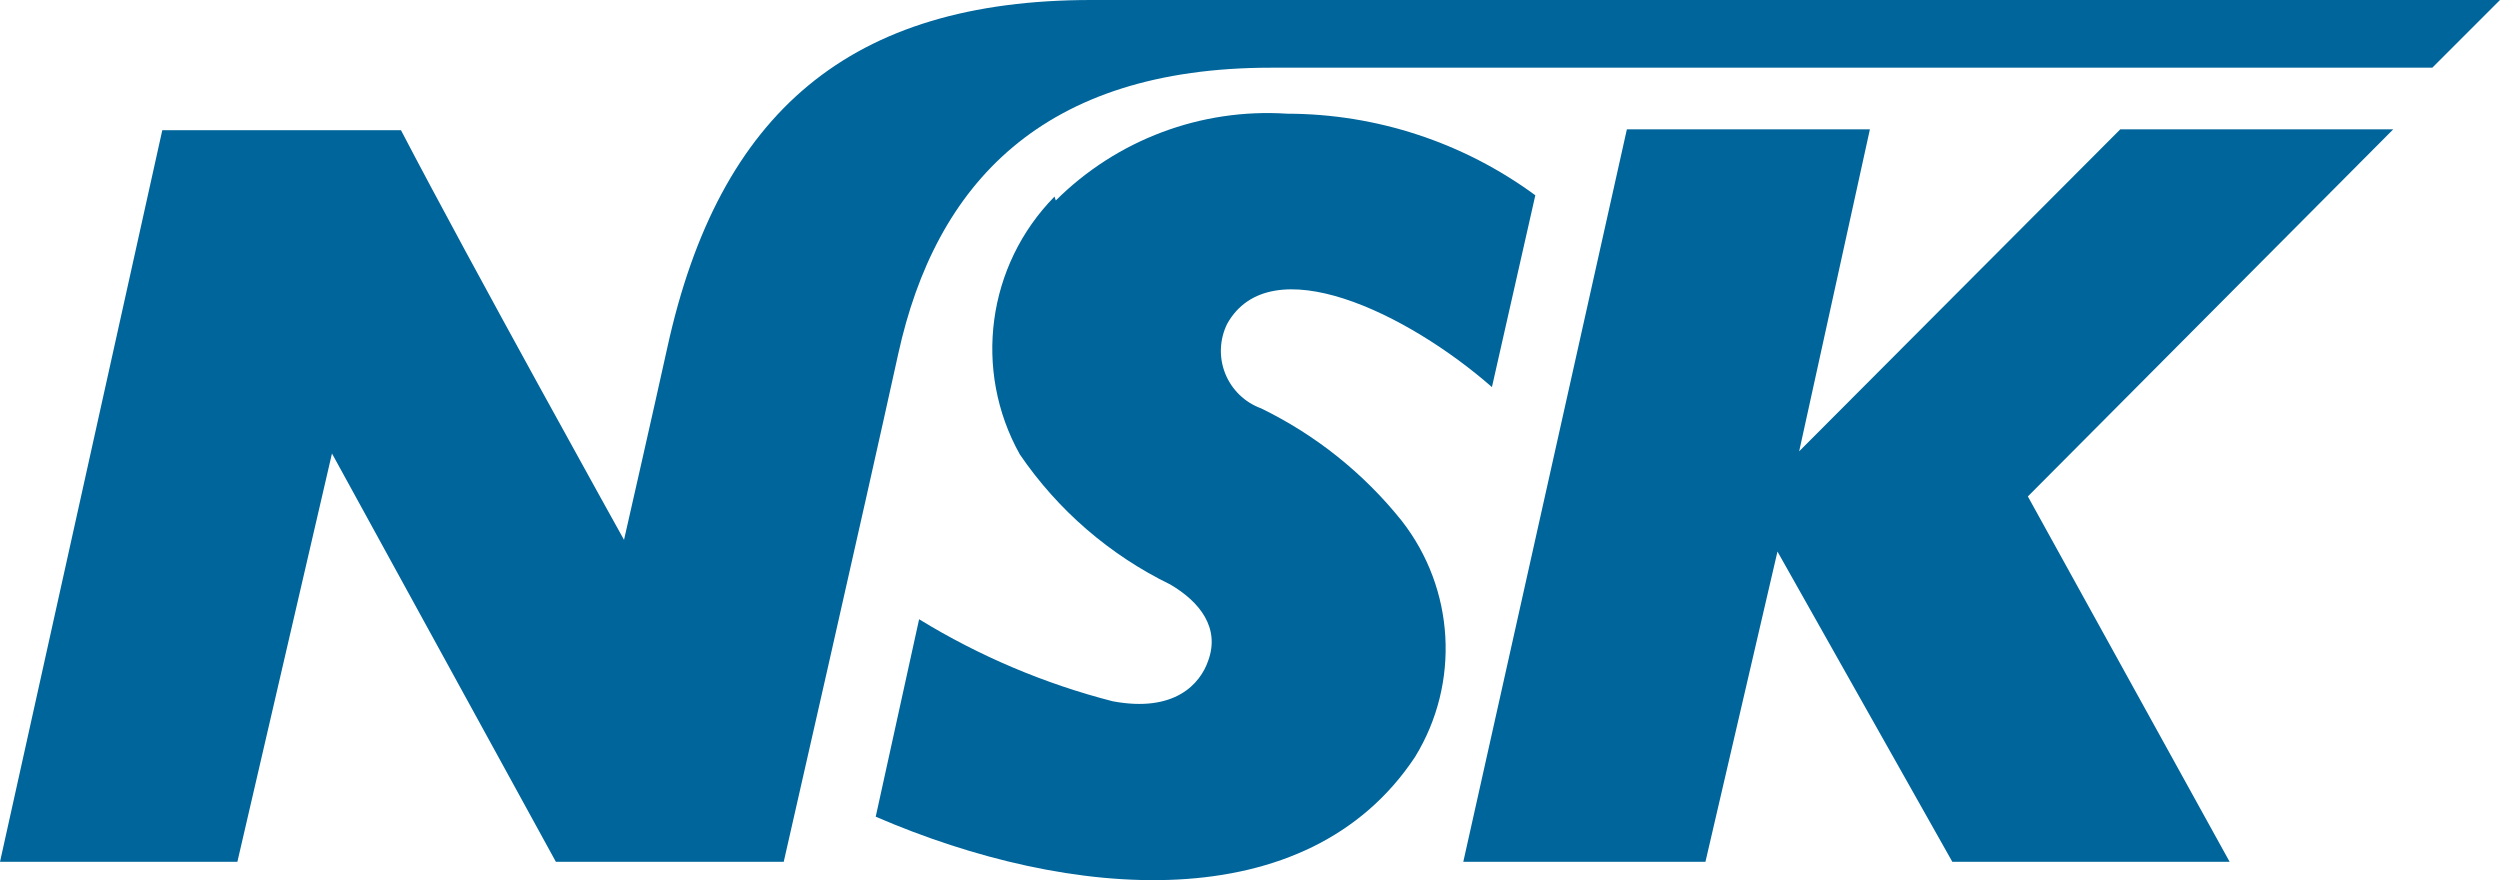
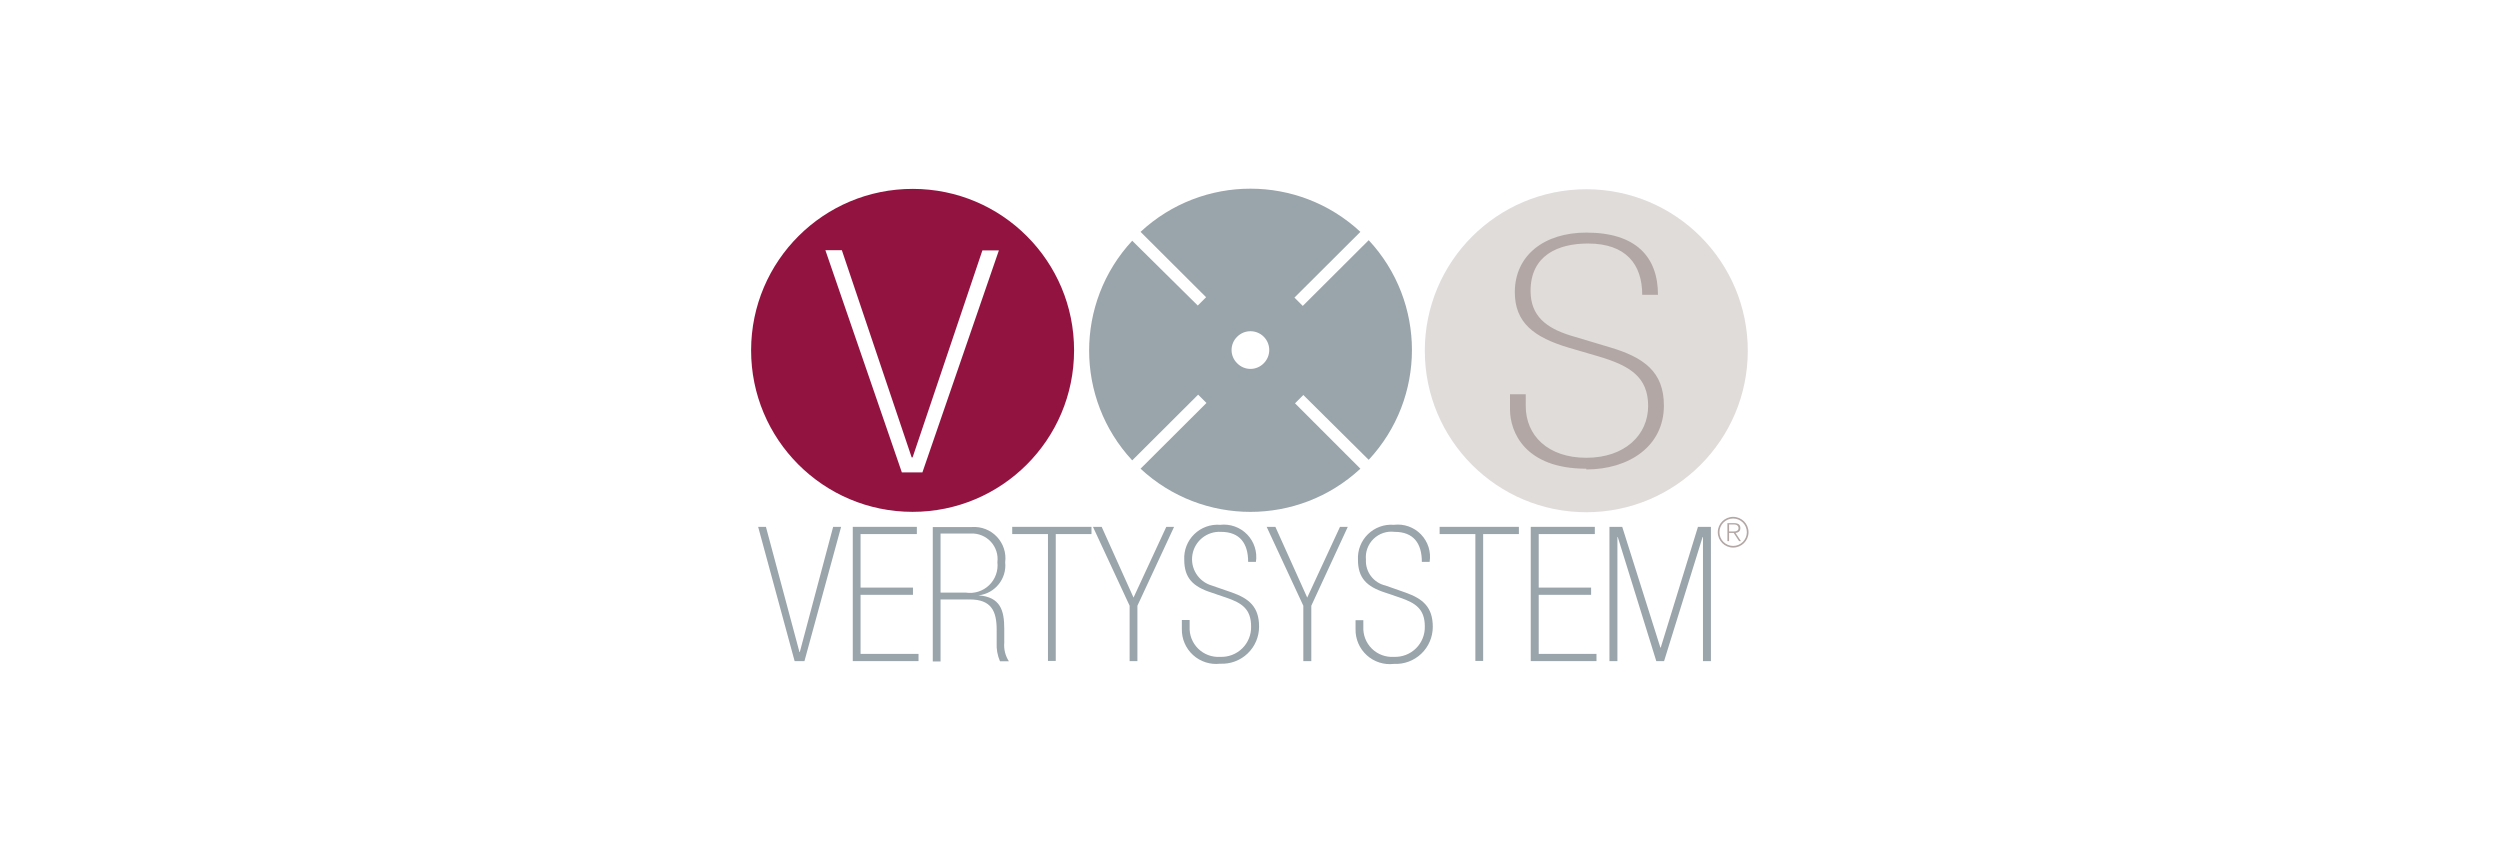
- <svg xmlns="http://www.w3.org/2000/svg" viewBox="0 0 57.61 20.26">
+ <svg xmlns="http://www.w3.org/2000/svg" id="Capa_1" data-name="Capa 1" viewBox="0 0 135 46">
  <defs>
-     <style>.cls-1{fill:#00659b;}</style>
+     <style>.cls-1{fill:#99a4ab;}.cls-2{fill:#b2a7a5;}.cls-3{fill:#931340;}.cls-4{fill:#dfdcd9;}</style>
  </defs>
-   <g id="Capa_2" data-name="Capa 2">
-     <g id="Capa_1-2" data-name="Capa 1">
-       <polygon class="cls-1" points="55.15 2.98 48.86 2.98 41.46 10.4 43.09 2.98 37.49 2.98 33.72 19.86 39.3 19.86 40.96 12.71 44.99 19.86 51.38 19.86 46.73 11.44 55.15 2.98" />
-       <path class="cls-1" d="M25.15,0c-5.55,0-8.58,2.58-9.77,8-.31,1.41-1,4.44-1,4.44S10.87,6.13,9.24,3H3.74L0,19.86H5.47l2.18-9.41,5.16,9.41h5.25S19.9,11.79,20.7,8.15c.86-3.91,3.32-6.59,8.59-6.59H56.05L57.61,0H25.15" />
-       <path class="cls-1" d="M24.3,4.53a5,5,0,0,0-.8,5.94,8.93,8.93,0,0,0,3.47,3c.68.4,1.15,1,.87,1.76-.18.52-.76,1.2-2.2.93a16.32,16.32,0,0,1-4.46-1.89l-1,4.55c4.49,1.94,9.94,2.38,12.43-1.38A4.78,4.78,0,0,0,32.3,12a9.43,9.43,0,0,0-3.24-2.59,1.41,1.41,0,0,1-.78-1.95c1-1.78,4.16-.24,6.1,1.46l1-4.42a9.68,9.68,0,0,0-5.72-1.88,6.91,6.91,0,0,0-5.33,2" />
-     </g>
-   </g>
+   <polygon class="cls-1" points="40.94 28.45 41.36 28.45 43.17 35.21 43.19 35.21 44.99 28.45 45.42 28.45 43.44 35.7 42.91 35.7 40.94 28.45" />
+   <polygon class="cls-1" points="46.05 28.45 49.51 28.45 49.51 28.84 46.47 28.84 46.47 31.73 49.3 31.73 49.3 32.12 46.47 32.12 46.47 35.31 49.6 35.31 49.6 35.7 46.05 35.7 46.05 28.45" />
+   <path class="cls-1" d="M52.15,32a1.49,1.49,0,0,0,1.71-1.64,1.38,1.38,0,0,0-1.43-1.55H50.79V32Zm-1.78-3.54h2.12a1.69,1.69,0,0,1,1.79,1.9,1.63,1.63,0,0,1-1.45,1.79v0c1.19.08,1.4.81,1.4,1.8v.76a1.58,1.58,0,0,0,.25,1H54a2.22,2.22,0,0,1-.18-1V34c0-1-.29-1.63-1.45-1.63H50.79v3.35h-.42Z" />
+   <polygon class="cls-1" points="56.59 28.84 54.66 28.84 54.66 28.45 58.94 28.45 58.94 28.84 57.01 28.84 57.01 35.69 56.59 35.69 56.59 28.84" />
+   <polygon class="cls-1" points="61 32.71 59.02 28.45 59.49 28.45 61.21 32.27 62.98 28.45 63.4 28.45 61.42 32.71 61.42 35.7 61 35.7 61 32.71" />
+   <path class="cls-1" d="M64.24,33.84a1.55,1.55,0,0,0,1.65,1.63,1.6,1.6,0,0,0,1.67-1.64c0-.95-.51-1.27-1.32-1.55L65.42,32c-1-.32-1.47-.79-1.47-1.77a1.8,1.8,0,0,1,1.94-1.89,1.75,1.75,0,0,1,1.93,2H67.4c0-1-.45-1.62-1.47-1.62a1.48,1.48,0,0,0-.49,2.9l1.07.37c.94.33,1.48.78,1.48,1.85a2,2,0,0,1-2.1,2,1.85,1.85,0,0,1-2.07-1.88v-.48h.42Z" />
+   <polygon class="cls-1" points="70.38 32.71 68.4 28.45 68.87 28.45 70.59 32.27 72.36 28.45 72.78 28.45 70.81 32.71 70.81 35.7 70.38 35.7 70.38 32.71" />
+   <path class="cls-1" d="M73.62,33.84a1.55,1.55,0,0,0,1.65,1.63,1.6,1.6,0,0,0,1.67-1.64c0-.95-.51-1.27-1.32-1.55L74.8,32c-1-.32-1.47-.79-1.47-1.77a1.8,1.8,0,0,1,1.94-1.89,1.74,1.74,0,0,1,1.93,2h-.42c0-1-.45-1.62-1.47-1.62a1.38,1.38,0,0,0-1.55,1.5,1.36,1.36,0,0,0,1.06,1.4L75.9,32c.93.33,1.47.78,1.47,1.85a2,2,0,0,1-2.1,2,1.85,1.85,0,0,1-2.07-1.88v-.48h.42Z" />
+   <polygon class="cls-1" points="79.67 28.84 77.74 28.84 77.74 28.45 82.02 28.45 82.02 28.84 80.09 28.84 80.09 35.69 79.67 35.69 79.67 28.84" />
+   <polygon class="cls-1" points="82.66 28.45 86.12 28.45 86.12 28.84 83.09 28.84 83.09 31.73 85.92 31.73 85.92 32.12 83.09 32.12 83.09 35.31 86.21 35.31 86.21 35.7 82.66 35.7 82.66 28.45" />
+   <polygon class="cls-1" points="91.96 29 91.94 29 89.86 35.7 89.44 35.7 87.36 29 87.34 29 87.34 35.7 86.91 35.7 86.91 28.45 87.6 28.45 89.66 34.97 89.68 34.97 91.69 28.45 92.39 28.45 92.39 35.7 91.96 35.7 91.96 29" />
+   <path class="cls-2" d="M93.37,28.7h.25c.15,0,.26-.05.26-.18s-.1-.2-.24-.2h-.27Zm-.09-.45h.37q.33,0,.33.27c0,.17-.12.24-.26.26l.29.44h-.1l-.29-.44h-.25v.44h-.09Zm.31,1.23a.74.74,0,1,0-.74-.74.74.74,0,0,0,.74.74m0-1.57a.83.83,0,1,1-.83.83.83.83,0,0,1,.83-.83" />
+   <rect class="cls-2" x="81.36" y="12.37" width="8.5" height="13.14" />
+   <path class="cls-1" d="M68.24,19.62a1,1,0,0,1-1.43,0,1,1,0,0,1,0-1.44,1,1,0,1,1,1.43,1.44m5.67,5.21a8.7,8.7,0,0,0,0-11.86l-3.56,3.55-.45-.45,3.56-3.55a8.72,8.72,0,0,0-11.87,0l3.54,3.53-.45.45L61.14,13a8.72,8.72,0,0,0,0,11.86l3.56-3.55.45.45-3.56,3.55a8.72,8.72,0,0,0,11.87,0l-3.53-3.53.45-.45Z" />
+   <path class="cls-3" d="M49.81,25.51H48.7l-4.13-12h.89L49.23,24.7h.05l3.77-11.18h.89ZM49.3,10.2A8.72,8.72,0,1,0,58,18.92,8.71,8.71,0,0,0,49.3,10.2" />
+   <path class="cls-4" d="M85.66,25.31c-3.33,0-4.12-2-4.12-3.2v-.82h.85v.64c0,1.58,1.19,2.79,3.27,2.79S89,23.49,89,21.92s-1-2.17-2.63-2.66l-1.64-.48c-1.9-.56-2.93-1.36-2.93-3,0-2,1.6-3.22,3.86-3.22,2.67,0,3.87,1.3,3.87,3.36h-.85c0-1.66-.89-2.77-2.93-2.77-1.62,0-3.1.64-3.1,2.56,0,1.37.87,2,2.13,2.4l2.14.64c1.86.55,2.93,1.33,2.93,3.15,0,2.21-1.9,3.45-4.19,3.45m0-15.13a8.72,8.72,0,1,0,8.72,8.72,8.72,8.72,0,0,0-8.72-8.72" />
</svg>
